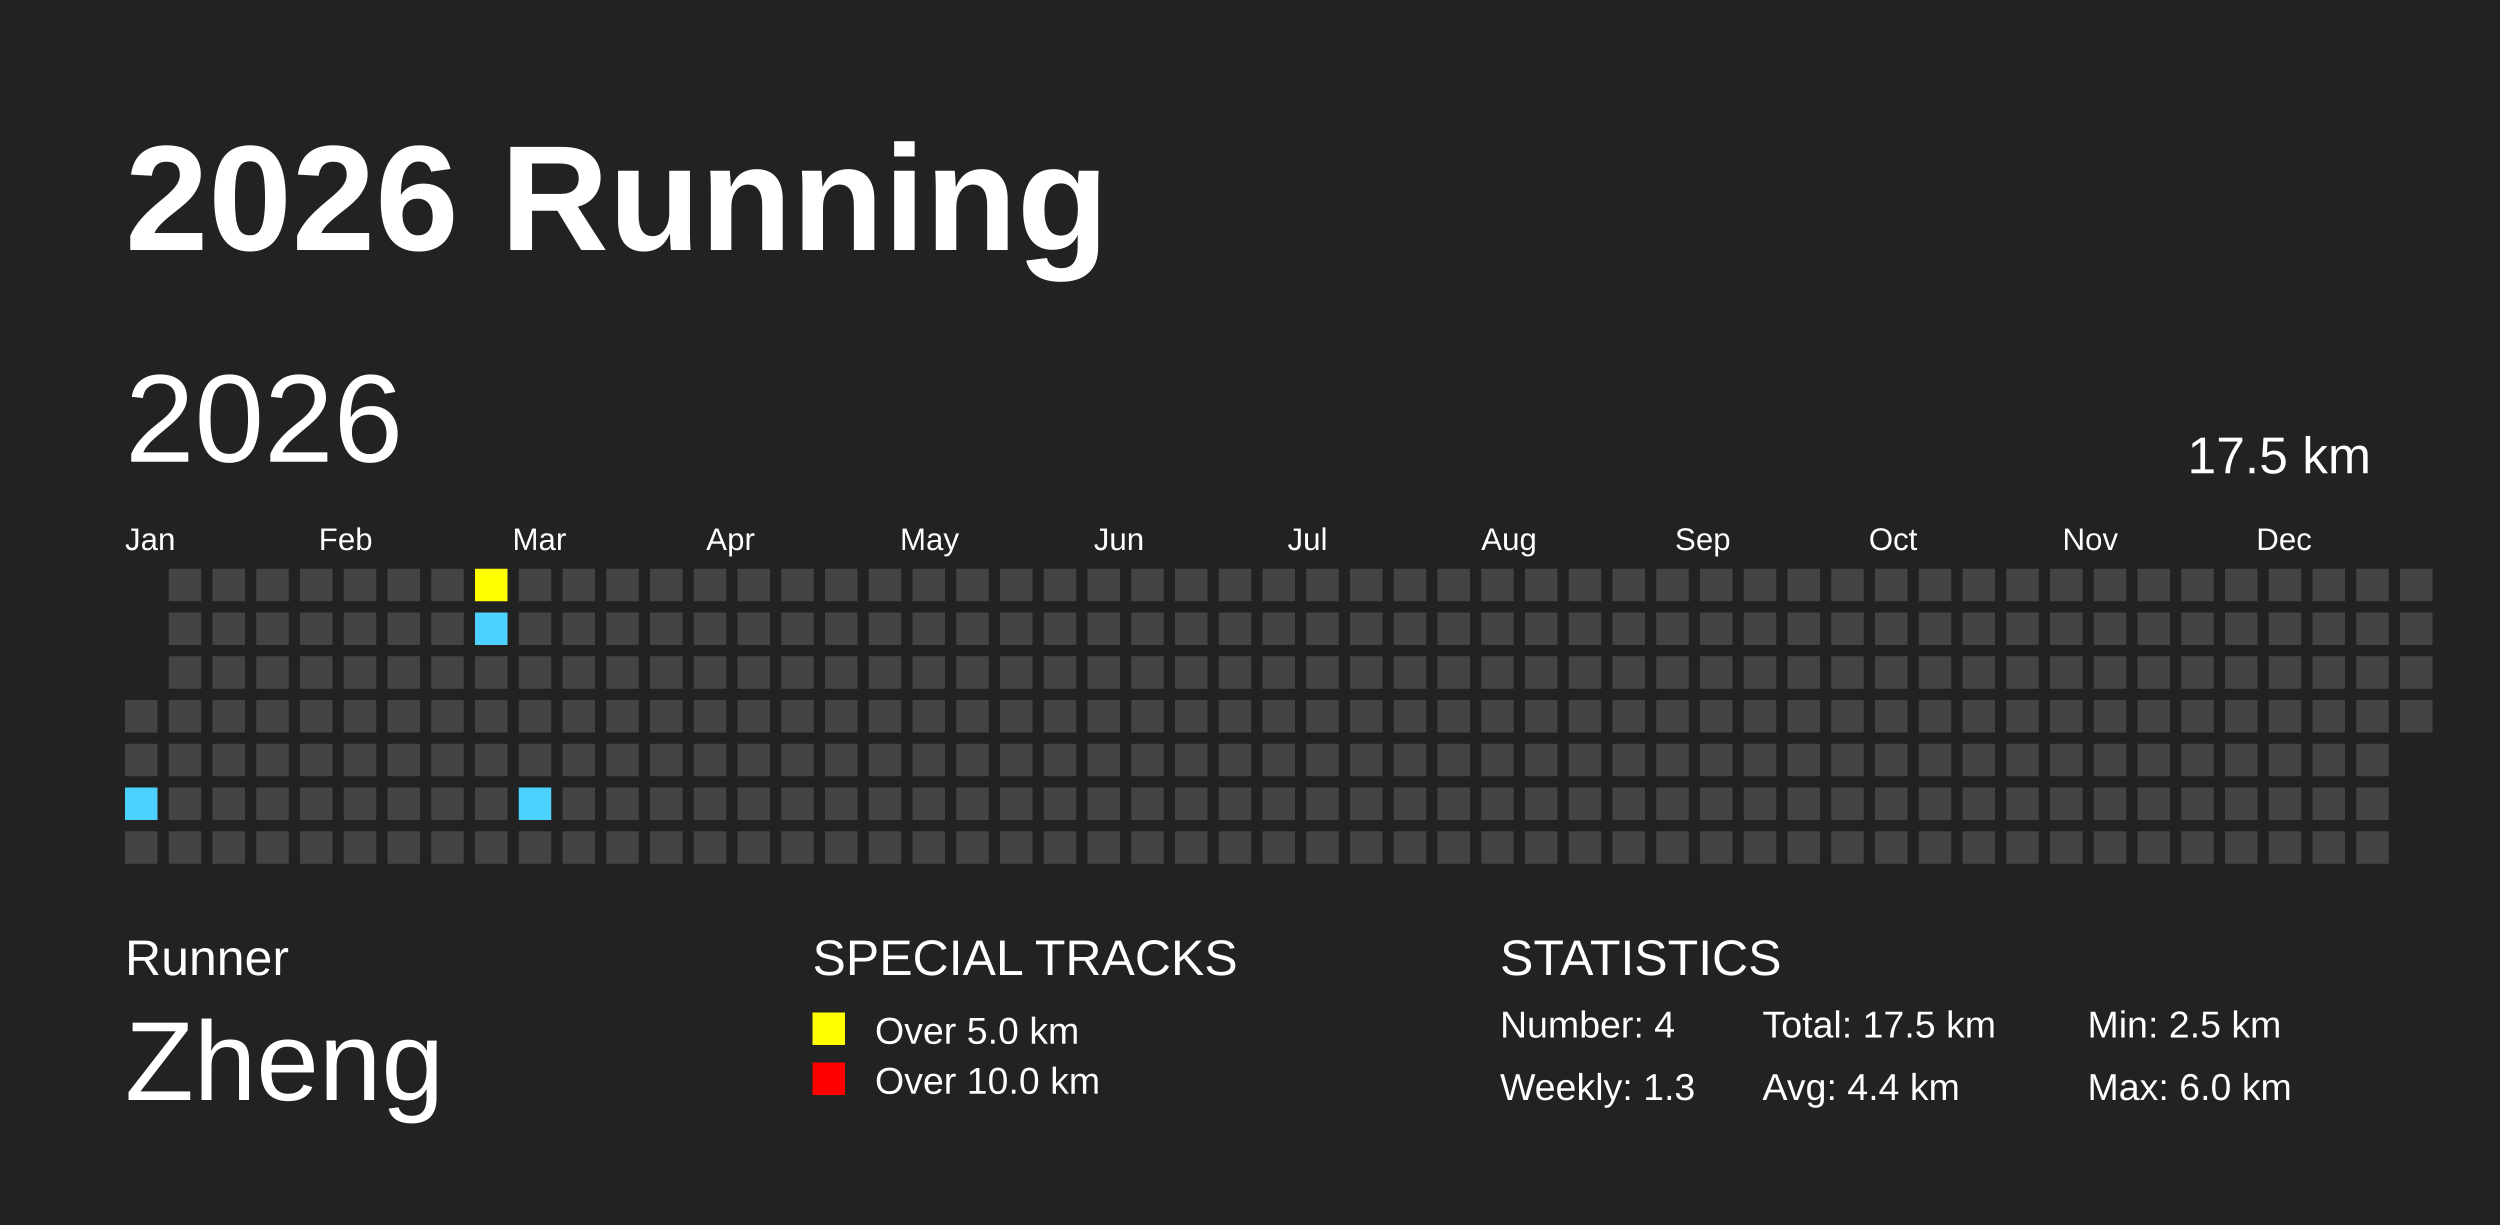
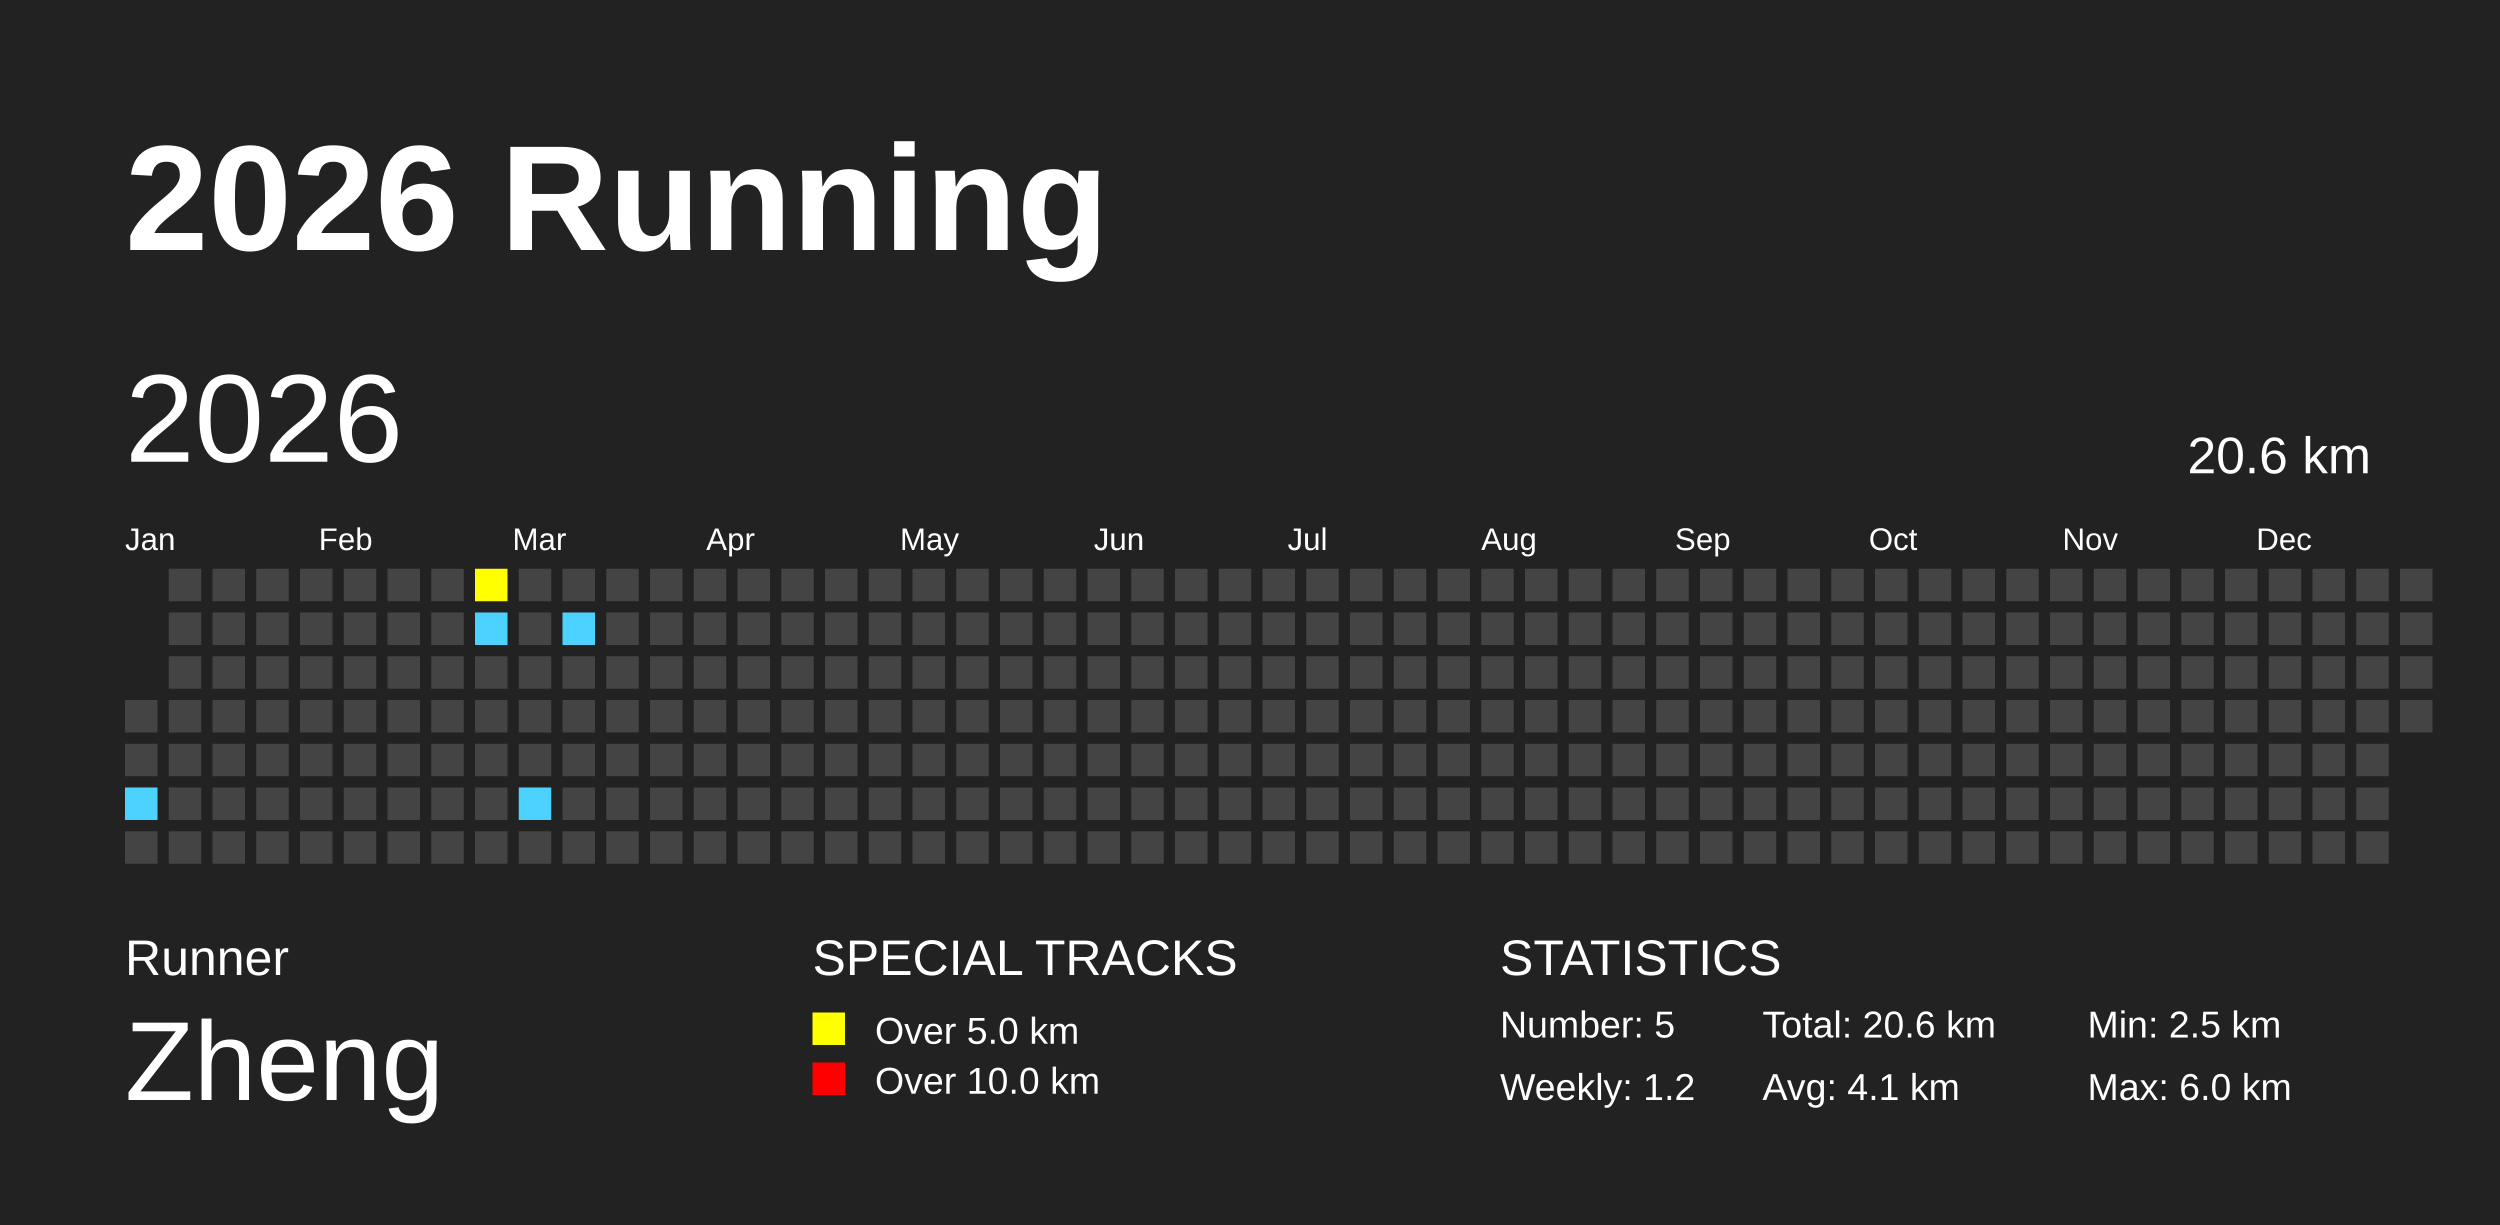
<svg xmlns="http://www.w3.org/2000/svg" baseProfile="full" height="98mm" version="1.1" viewBox="0,0,200,98" width="200mm">
  <defs />
  <rect fill="#222222" height="98" width="200" x="0" y="0" />
  <text fill="#FFFFFF" style="font-size:12px; font-family:Arial; font-weight:bold;" x="10" y="20">2026 Running</text>
  <text fill="#FFFFFF" style="font-size:4px; font-family:Arial" x="10" y="78">Runner</text>
  <text fill="#FFFFFF" style="font-size:9px; font-family:Arial" x="10" y="88">Zheng</text>
  <text fill="#FFFFFF" style="font-size:4px; font-family:Arial" x="65" y="78">SPECIAL TRACKS</text>
  <rect fill="yellow" height="2.6" width="2.6" x="65" y="81" />
  <text fill="#FFFFFF" style="font-size:3px; font-family:Arial" x="70" y="83.5">Over 5.0 km</text>
  <rect fill="red" height="2.6" width="2.6" x="65" y="85" />
  <text fill="#FFFFFF" style="font-size:3px; font-family:Arial" x="70" y="87.5">Over 10.0 km</text>
  <text fill="#FFFFFF" style="font-size:4px; font-family:Arial" x="120" y="78">STATISTICS</text>
-   <text fill="#FFFFFF" style="font-size:3px; font-family:Arial" x="120" y="83">Number: 4</text>
-   <text fill="#FFFFFF" style="font-size:3px; font-family:Arial" x="120" y="88">Weekly: 1.3</text>
-   <text fill="#FFFFFF" style="font-size:3px; font-family:Arial" x="141" y="83">Total: 17.5 km</text>
-   <text fill="#FFFFFF" style="font-size:3px; font-family:Arial" x="141" y="88">Avg: 4.4 km</text>
+   <text fill="#FFFFFF" style="font-size:3px; font-family:Arial" x="120" y="83">Number: 5</text>
+   <text fill="#FFFFFF" style="font-size:3px; font-family:Arial" x="120" y="88">Weekly: 1.2</text>
+   <text fill="#FFFFFF" style="font-size:3px; font-family:Arial" x="141" y="83">Total: 20.6 km</text>
+   <text fill="#FFFFFF" style="font-size:3px; font-family:Arial" x="141" y="88">Avg: 4.1 km</text>
  <text fill="#FFFFFF" style="font-size:3px; font-family:Arial" x="167" y="83">Min: 2.5 km</text>
  <text fill="#FFFFFF" style="font-size:3px; font-family:Arial" x="167" y="88">Max: 6.0 km</text>
  <text dominant-baseline="hanging" fill="#FFFFFF" style="font-size:10.0px; font-family:Arial;" x="10" y="30">2026</text>
-   <text dominant-baseline="hanging" fill="#FFFFFF" style="font-size:4.125px; font-family:Arial;" x="175" y="35">17.5 km</text>
+   <text dominant-baseline="hanging" fill="#FFFFFF" style="font-size:4.125px; font-family:Arial;" x="175" y="35">20.6 km</text>
  <text fill="#FFFFFF" style="font-size:2.5px; font-family:Arial" x="10.0" y="44">Jan</text>
  <text fill="#FFFFFF" style="font-size:2.5px; font-family:Arial" x="25.5" y="44">Feb</text>
  <text fill="#FFFFFF" style="font-size:2.5px; font-family:Arial" x="41.0" y="44">Mar</text>
  <text fill="#FFFFFF" style="font-size:2.5px; font-family:Arial" x="56.5" y="44">Apr</text>
  <text fill="#FFFFFF" style="font-size:2.5px; font-family:Arial" x="72.0" y="44">May</text>
  <text fill="#FFFFFF" style="font-size:2.5px; font-family:Arial" x="87.5" y="44">Jun</text>
  <text fill="#FFFFFF" style="font-size:2.5px; font-family:Arial" x="103.0" y="44">Jul</text>
  <text fill="#FFFFFF" style="font-size:2.5px; font-family:Arial" x="118.5" y="44">Aug</text>
  <text fill="#FFFFFF" style="font-size:2.5px; font-family:Arial" x="134.0" y="44">Sep</text>
  <text fill="#FFFFFF" style="font-size:2.5px; font-family:Arial" x="149.5" y="44">Oct</text>
  <text fill="#FFFFFF" style="font-size:2.5px; font-family:Arial" x="165.0" y="44">Nov</text>
  <text fill="#FFFFFF" style="font-size:2.5px; font-family:Arial" x="180.5" y="44">Dec</text>
  <rect fill="#444444" height="2.6" width="2.6" x="10.0" y="56.0" />
  <rect fill="#444444" height="2.6" width="2.6" x="10.0" y="59.5" />
  <rect fill="#4DD2FF" height="2.6" width="2.6" x="10.0" y="63.0" />
  <rect fill="#444444" height="2.6" width="2.6" x="10.0" y="66.5" />
  <rect fill="#444444" height="2.6" width="2.6" x="13.5" y="45.5" />
  <rect fill="#444444" height="2.6" width="2.6" x="13.5" y="49.0" />
  <rect fill="#444444" height="2.6" width="2.6" x="13.5" y="52.5" />
  <rect fill="#444444" height="2.6" width="2.6" x="13.5" y="56.0" />
  <rect fill="#444444" height="2.6" width="2.6" x="13.5" y="59.5" />
  <rect fill="#444444" height="2.6" width="2.6" x="13.5" y="63.0" />
  <rect fill="#444444" height="2.6" width="2.6" x="13.5" y="66.5" />
  <rect fill="#444444" height="2.6" width="2.6" x="17.0" y="45.5" />
  <rect fill="#444444" height="2.6" width="2.6" x="17.0" y="49.0" />
  <rect fill="#444444" height="2.6" width="2.6" x="17.0" y="52.5" />
  <rect fill="#444444" height="2.6" width="2.6" x="17.0" y="56.0" />
  <rect fill="#444444" height="2.6" width="2.6" x="17.0" y="59.5" />
  <rect fill="#444444" height="2.6" width="2.6" x="17.0" y="63.0" />
  <rect fill="#444444" height="2.6" width="2.6" x="17.0" y="66.5" />
  <rect fill="#444444" height="2.6" width="2.6" x="20.5" y="45.5" />
  <rect fill="#444444" height="2.6" width="2.6" x="20.5" y="49.0" />
  <rect fill="#444444" height="2.6" width="2.6" x="20.5" y="52.5" />
  <rect fill="#444444" height="2.6" width="2.6" x="20.5" y="56.0" />
  <rect fill="#444444" height="2.6" width="2.6" x="20.5" y="59.5" />
  <rect fill="#444444" height="2.6" width="2.6" x="20.5" y="63.0" />
  <rect fill="#444444" height="2.6" width="2.6" x="20.5" y="66.5" />
  <rect fill="#444444" height="2.6" width="2.6" x="24.0" y="45.5" />
  <rect fill="#444444" height="2.6" width="2.6" x="24.0" y="49.0" />
  <rect fill="#444444" height="2.6" width="2.6" x="24.0" y="52.5" />
  <rect fill="#444444" height="2.6" width="2.6" x="24.0" y="56.0" />
  <rect fill="#444444" height="2.6" width="2.6" x="24.0" y="59.5" />
  <rect fill="#444444" height="2.6" width="2.6" x="24.0" y="63.0" />
  <rect fill="#444444" height="2.6" width="2.6" x="24.0" y="66.5" />
  <rect fill="#444444" height="2.6" width="2.6" x="27.5" y="45.5" />
  <rect fill="#444444" height="2.6" width="2.6" x="27.5" y="49.0" />
  <rect fill="#444444" height="2.6" width="2.6" x="27.5" y="52.5" />
  <rect fill="#444444" height="2.6" width="2.6" x="27.5" y="56.0" />
  <rect fill="#444444" height="2.6" width="2.6" x="27.5" y="59.5" />
  <rect fill="#444444" height="2.6" width="2.6" x="27.5" y="63.0" />
  <rect fill="#444444" height="2.6" width="2.6" x="27.5" y="66.5" />
  <rect fill="#444444" height="2.6" width="2.6" x="31.0" y="45.5" />
  <rect fill="#444444" height="2.6" width="2.6" x="31.0" y="49.0" />
  <rect fill="#444444" height="2.6" width="2.6" x="31.0" y="52.5" />
  <rect fill="#444444" height="2.6" width="2.6" x="31.0" y="56.0" />
  <rect fill="#444444" height="2.6" width="2.6" x="31.0" y="59.5" />
  <rect fill="#444444" height="2.6" width="2.6" x="31.0" y="63.0" />
  <rect fill="#444444" height="2.6" width="2.6" x="31.0" y="66.5" />
  <rect fill="#444444" height="2.6" width="2.6" x="34.5" y="45.5" />
  <rect fill="#444444" height="2.6" width="2.6" x="34.5" y="49.0" />
  <rect fill="#444444" height="2.6" width="2.6" x="34.5" y="52.5" />
  <rect fill="#444444" height="2.6" width="2.6" x="34.5" y="56.0" />
  <rect fill="#444444" height="2.6" width="2.6" x="34.5" y="59.5" />
  <rect fill="#444444" height="2.6" width="2.6" x="34.5" y="63.0" />
  <rect fill="#444444" height="2.6" width="2.6" x="34.5" y="66.5" />
  <rect fill="yellow" height="2.6" width="2.6" x="38.0" y="45.5" />
  <rect fill="#4DD2FF" height="2.6" width="2.6" x="38.0" y="49.0" />
  <rect fill="#444444" height="2.6" width="2.6" x="38.0" y="52.5" />
  <rect fill="#444444" height="2.6" width="2.6" x="38.0" y="56.0" />
  <rect fill="#444444" height="2.6" width="2.6" x="38.0" y="59.5" />
  <rect fill="#444444" height="2.6" width="2.6" x="38.0" y="63.0" />
  <rect fill="#444444" height="2.6" width="2.6" x="38.0" y="66.5" />
  <rect fill="#444444" height="2.6" width="2.6" x="41.5" y="45.5" />
  <rect fill="#444444" height="2.6" width="2.6" x="41.5" y="49.0" />
  <rect fill="#444444" height="2.6" width="2.6" x="41.5" y="52.5" />
  <rect fill="#444444" height="2.6" width="2.6" x="41.5" y="56.0" />
  <rect fill="#444444" height="2.6" width="2.6" x="41.5" y="59.5" />
  <rect fill="#4DD2FF" height="2.6" width="2.6" x="41.5" y="63.0" />
  <rect fill="#444444" height="2.6" width="2.6" x="41.5" y="66.5" />
  <rect fill="#444444" height="2.6" width="2.6" x="45.0" y="45.5" />
-   <rect fill="#444444" height="2.6" width="2.6" x="45.0" y="49.0" />
+   <rect fill="#4DD2FF" height="2.6" width="2.6" x="45.0" y="49.0" />
  <rect fill="#444444" height="2.6" width="2.6" x="45.0" y="52.5" />
  <rect fill="#444444" height="2.6" width="2.6" x="45.0" y="56.0" />
  <rect fill="#444444" height="2.6" width="2.6" x="45.0" y="59.5" />
  <rect fill="#444444" height="2.6" width="2.6" x="45.0" y="63.0" />
  <rect fill="#444444" height="2.6" width="2.6" x="45.0" y="66.5" />
  <rect fill="#444444" height="2.6" width="2.6" x="48.5" y="45.5" />
  <rect fill="#444444" height="2.6" width="2.6" x="48.5" y="49.0" />
  <rect fill="#444444" height="2.6" width="2.6" x="48.5" y="52.5" />
  <rect fill="#444444" height="2.6" width="2.6" x="48.5" y="56.0" />
  <rect fill="#444444" height="2.6" width="2.6" x="48.5" y="59.5" />
  <rect fill="#444444" height="2.6" width="2.6" x="48.5" y="63.0" />
  <rect fill="#444444" height="2.6" width="2.6" x="48.5" y="66.5" />
  <rect fill="#444444" height="2.6" width="2.6" x="52.0" y="45.5" />
  <rect fill="#444444" height="2.6" width="2.6" x="52.0" y="49.0" />
  <rect fill="#444444" height="2.6" width="2.6" x="52.0" y="52.5" />
  <rect fill="#444444" height="2.6" width="2.6" x="52.0" y="56.0" />
  <rect fill="#444444" height="2.6" width="2.6" x="52.0" y="59.5" />
  <rect fill="#444444" height="2.6" width="2.6" x="52.0" y="63.0" />
  <rect fill="#444444" height="2.6" width="2.6" x="52.0" y="66.5" />
  <rect fill="#444444" height="2.6" width="2.6" x="55.5" y="45.5" />
  <rect fill="#444444" height="2.6" width="2.6" x="55.5" y="49.0" />
  <rect fill="#444444" height="2.6" width="2.6" x="55.5" y="52.5" />
  <rect fill="#444444" height="2.6" width="2.6" x="55.5" y="56.0" />
  <rect fill="#444444" height="2.6" width="2.6" x="55.5" y="59.5" />
  <rect fill="#444444" height="2.6" width="2.6" x="55.5" y="63.0" />
  <rect fill="#444444" height="2.6" width="2.6" x="55.5" y="66.5" />
  <rect fill="#444444" height="2.6" width="2.6" x="59.0" y="45.5" />
  <rect fill="#444444" height="2.6" width="2.6" x="59.0" y="49.0" />
  <rect fill="#444444" height="2.6" width="2.6" x="59.0" y="52.5" />
  <rect fill="#444444" height="2.6" width="2.6" x="59.0" y="56.0" />
  <rect fill="#444444" height="2.6" width="2.6" x="59.0" y="59.5" />
  <rect fill="#444444" height="2.6" width="2.6" x="59.0" y="63.0" />
  <rect fill="#444444" height="2.6" width="2.6" x="59.0" y="66.5" />
  <rect fill="#444444" height="2.6" width="2.6" x="62.5" y="45.5" />
  <rect fill="#444444" height="2.6" width="2.6" x="62.5" y="49.0" />
  <rect fill="#444444" height="2.6" width="2.6" x="62.5" y="52.5" />
  <rect fill="#444444" height="2.6" width="2.6" x="62.5" y="56.0" />
  <rect fill="#444444" height="2.6" width="2.6" x="62.5" y="59.5" />
  <rect fill="#444444" height="2.6" width="2.6" x="62.5" y="63.0" />
  <rect fill="#444444" height="2.6" width="2.6" x="62.5" y="66.5" />
  <rect fill="#444444" height="2.6" width="2.6" x="66.0" y="45.5" />
  <rect fill="#444444" height="2.6" width="2.6" x="66.0" y="49.0" />
  <rect fill="#444444" height="2.6" width="2.6" x="66.0" y="52.5" />
  <rect fill="#444444" height="2.6" width="2.6" x="66.0" y="56.0" />
  <rect fill="#444444" height="2.6" width="2.6" x="66.0" y="59.5" />
  <rect fill="#444444" height="2.6" width="2.6" x="66.0" y="63.0" />
  <rect fill="#444444" height="2.6" width="2.6" x="66.0" y="66.5" />
  <rect fill="#444444" height="2.6" width="2.6" x="69.5" y="45.5" />
  <rect fill="#444444" height="2.6" width="2.6" x="69.5" y="49.0" />
  <rect fill="#444444" height="2.6" width="2.6" x="69.5" y="52.5" />
  <rect fill="#444444" height="2.6" width="2.6" x="69.5" y="56.0" />
  <rect fill="#444444" height="2.6" width="2.6" x="69.5" y="59.5" />
  <rect fill="#444444" height="2.6" width="2.6" x="69.5" y="63.0" />
  <rect fill="#444444" height="2.6" width="2.6" x="69.5" y="66.5" />
  <rect fill="#444444" height="2.6" width="2.6" x="73.0" y="45.5" />
  <rect fill="#444444" height="2.6" width="2.6" x="73.0" y="49.0" />
  <rect fill="#444444" height="2.6" width="2.6" x="73.0" y="52.5" />
  <rect fill="#444444" height="2.6" width="2.6" x="73.0" y="56.0" />
  <rect fill="#444444" height="2.6" width="2.6" x="73.0" y="59.5" />
  <rect fill="#444444" height="2.6" width="2.6" x="73.0" y="63.0" />
  <rect fill="#444444" height="2.6" width="2.6" x="73.0" y="66.5" />
  <rect fill="#444444" height="2.6" width="2.6" x="76.5" y="45.5" />
  <rect fill="#444444" height="2.6" width="2.6" x="76.5" y="49.0" />
  <rect fill="#444444" height="2.6" width="2.6" x="76.5" y="52.5" />
  <rect fill="#444444" height="2.6" width="2.6" x="76.5" y="56.0" />
  <rect fill="#444444" height="2.6" width="2.6" x="76.5" y="59.5" />
  <rect fill="#444444" height="2.6" width="2.6" x="76.5" y="63.0" />
  <rect fill="#444444" height="2.6" width="2.6" x="76.5" y="66.5" />
  <rect fill="#444444" height="2.6" width="2.6" x="80.0" y="45.5" />
  <rect fill="#444444" height="2.6" width="2.6" x="80.0" y="49.0" />
  <rect fill="#444444" height="2.6" width="2.6" x="80.0" y="52.5" />
  <rect fill="#444444" height="2.6" width="2.6" x="80.0" y="56.0" />
  <rect fill="#444444" height="2.6" width="2.6" x="80.0" y="59.5" />
  <rect fill="#444444" height="2.6" width="2.6" x="80.0" y="63.0" />
  <rect fill="#444444" height="2.6" width="2.6" x="80.0" y="66.5" />
  <rect fill="#444444" height="2.6" width="2.6" x="83.5" y="45.5" />
  <rect fill="#444444" height="2.6" width="2.6" x="83.5" y="49.0" />
  <rect fill="#444444" height="2.6" width="2.6" x="83.5" y="52.5" />
  <rect fill="#444444" height="2.6" width="2.6" x="83.5" y="56.0" />
  <rect fill="#444444" height="2.6" width="2.6" x="83.5" y="59.5" />
  <rect fill="#444444" height="2.6" width="2.6" x="83.5" y="63.0" />
  <rect fill="#444444" height="2.6" width="2.6" x="83.5" y="66.5" />
  <rect fill="#444444" height="2.6" width="2.6" x="87.0" y="45.5" />
  <rect fill="#444444" height="2.6" width="2.6" x="87.0" y="49.0" />
  <rect fill="#444444" height="2.6" width="2.6" x="87.0" y="52.5" />
  <rect fill="#444444" height="2.6" width="2.6" x="87.0" y="56.0" />
  <rect fill="#444444" height="2.6" width="2.6" x="87.0" y="59.5" />
  <rect fill="#444444" height="2.6" width="2.6" x="87.0" y="63.0" />
  <rect fill="#444444" height="2.6" width="2.6" x="87.0" y="66.5" />
  <rect fill="#444444" height="2.6" width="2.6" x="90.5" y="45.5" />
  <rect fill="#444444" height="2.6" width="2.6" x="90.5" y="49.0" />
  <rect fill="#444444" height="2.6" width="2.6" x="90.5" y="52.5" />
  <rect fill="#444444" height="2.6" width="2.6" x="90.5" y="56.0" />
  <rect fill="#444444" height="2.6" width="2.6" x="90.5" y="59.5" />
  <rect fill="#444444" height="2.6" width="2.6" x="90.5" y="63.0" />
  <rect fill="#444444" height="2.6" width="2.6" x="90.5" y="66.5" />
  <rect fill="#444444" height="2.6" width="2.6" x="94.0" y="45.5" />
  <rect fill="#444444" height="2.6" width="2.6" x="94.0" y="49.0" />
  <rect fill="#444444" height="2.6" width="2.6" x="94.0" y="52.5" />
  <rect fill="#444444" height="2.6" width="2.6" x="94.0" y="56.0" />
  <rect fill="#444444" height="2.6" width="2.6" x="94.0" y="59.5" />
  <rect fill="#444444" height="2.6" width="2.6" x="94.0" y="63.0" />
  <rect fill="#444444" height="2.6" width="2.6" x="94.0" y="66.5" />
  <rect fill="#444444" height="2.6" width="2.6" x="97.5" y="45.5" />
  <rect fill="#444444" height="2.6" width="2.6" x="97.5" y="49.0" />
  <rect fill="#444444" height="2.6" width="2.6" x="97.5" y="52.5" />
  <rect fill="#444444" height="2.6" width="2.6" x="97.5" y="56.0" />
  <rect fill="#444444" height="2.6" width="2.6" x="97.5" y="59.5" />
  <rect fill="#444444" height="2.6" width="2.6" x="97.5" y="63.0" />
  <rect fill="#444444" height="2.6" width="2.6" x="97.5" y="66.5" />
  <rect fill="#444444" height="2.6" width="2.6" x="101.0" y="45.5" />
  <rect fill="#444444" height="2.6" width="2.6" x="101.0" y="49.0" />
  <rect fill="#444444" height="2.6" width="2.6" x="101.0" y="52.5" />
  <rect fill="#444444" height="2.6" width="2.6" x="101.0" y="56.0" />
  <rect fill="#444444" height="2.6" width="2.6" x="101.0" y="59.5" />
  <rect fill="#444444" height="2.6" width="2.6" x="101.0" y="63.0" />
  <rect fill="#444444" height="2.6" width="2.6" x="101.0" y="66.5" />
  <rect fill="#444444" height="2.6" width="2.6" x="104.5" y="45.5" />
  <rect fill="#444444" height="2.6" width="2.6" x="104.5" y="49.0" />
  <rect fill="#444444" height="2.6" width="2.6" x="104.5" y="52.5" />
  <rect fill="#444444" height="2.6" width="2.6" x="104.5" y="56.0" />
  <rect fill="#444444" height="2.6" width="2.6" x="104.5" y="59.5" />
  <rect fill="#444444" height="2.6" width="2.6" x="104.5" y="63.0" />
  <rect fill="#444444" height="2.6" width="2.6" x="104.5" y="66.5" />
  <rect fill="#444444" height="2.6" width="2.6" x="108.0" y="45.5" />
  <rect fill="#444444" height="2.6" width="2.6" x="108.0" y="49.0" />
  <rect fill="#444444" height="2.6" width="2.6" x="108.0" y="52.5" />
  <rect fill="#444444" height="2.6" width="2.6" x="108.0" y="56.0" />
  <rect fill="#444444" height="2.6" width="2.6" x="108.0" y="59.5" />
  <rect fill="#444444" height="2.6" width="2.6" x="108.0" y="63.0" />
  <rect fill="#444444" height="2.6" width="2.6" x="108.0" y="66.5" />
  <rect fill="#444444" height="2.6" width="2.6" x="111.5" y="45.5" />
  <rect fill="#444444" height="2.6" width="2.6" x="111.5" y="49.0" />
  <rect fill="#444444" height="2.6" width="2.6" x="111.5" y="52.5" />
  <rect fill="#444444" height="2.6" width="2.6" x="111.5" y="56.0" />
  <rect fill="#444444" height="2.6" width="2.6" x="111.5" y="59.5" />
  <rect fill="#444444" height="2.6" width="2.6" x="111.5" y="63.0" />
  <rect fill="#444444" height="2.6" width="2.6" x="111.5" y="66.5" />
  <rect fill="#444444" height="2.6" width="2.6" x="115.0" y="45.5" />
  <rect fill="#444444" height="2.6" width="2.6" x="115.0" y="49.0" />
  <rect fill="#444444" height="2.6" width="2.6" x="115.0" y="52.5" />
  <rect fill="#444444" height="2.6" width="2.6" x="115.0" y="56.0" />
  <rect fill="#444444" height="2.6" width="2.6" x="115.0" y="59.5" />
  <rect fill="#444444" height="2.6" width="2.6" x="115.0" y="63.0" />
  <rect fill="#444444" height="2.6" width="2.6" x="115.0" y="66.5" />
  <rect fill="#444444" height="2.6" width="2.6" x="118.5" y="45.5" />
  <rect fill="#444444" height="2.6" width="2.6" x="118.5" y="49.0" />
  <rect fill="#444444" height="2.6" width="2.6" x="118.5" y="52.5" />
  <rect fill="#444444" height="2.6" width="2.6" x="118.5" y="56.0" />
  <rect fill="#444444" height="2.6" width="2.6" x="118.5" y="59.5" />
  <rect fill="#444444" height="2.6" width="2.6" x="118.5" y="63.0" />
  <rect fill="#444444" height="2.6" width="2.6" x="118.5" y="66.5" />
  <rect fill="#444444" height="2.6" width="2.6" x="122.0" y="45.5" />
  <rect fill="#444444" height="2.6" width="2.6" x="122.0" y="49.0" />
  <rect fill="#444444" height="2.6" width="2.6" x="122.0" y="52.5" />
  <rect fill="#444444" height="2.6" width="2.6" x="122.0" y="56.0" />
  <rect fill="#444444" height="2.6" width="2.6" x="122.0" y="59.5" />
  <rect fill="#444444" height="2.6" width="2.6" x="122.0" y="63.0" />
  <rect fill="#444444" height="2.6" width="2.6" x="122.0" y="66.5" />
  <rect fill="#444444" height="2.6" width="2.6" x="125.5" y="45.5" />
  <rect fill="#444444" height="2.6" width="2.6" x="125.5" y="49.0" />
  <rect fill="#444444" height="2.6" width="2.6" x="125.5" y="52.5" />
  <rect fill="#444444" height="2.6" width="2.6" x="125.5" y="56.0" />
  <rect fill="#444444" height="2.6" width="2.6" x="125.5" y="59.5" />
  <rect fill="#444444" height="2.6" width="2.6" x="125.5" y="63.0" />
  <rect fill="#444444" height="2.6" width="2.6" x="125.5" y="66.5" />
  <rect fill="#444444" height="2.6" width="2.6" x="129.0" y="45.5" />
  <rect fill="#444444" height="2.6" width="2.6" x="129.0" y="49.0" />
  <rect fill="#444444" height="2.6" width="2.6" x="129.0" y="52.5" />
  <rect fill="#444444" height="2.6" width="2.6" x="129.0" y="56.0" />
  <rect fill="#444444" height="2.6" width="2.6" x="129.0" y="59.5" />
  <rect fill="#444444" height="2.6" width="2.6" x="129.0" y="63.0" />
  <rect fill="#444444" height="2.6" width="2.6" x="129.0" y="66.5" />
  <rect fill="#444444" height="2.6" width="2.6" x="132.5" y="45.5" />
  <rect fill="#444444" height="2.6" width="2.6" x="132.5" y="49.0" />
  <rect fill="#444444" height="2.6" width="2.6" x="132.5" y="52.5" />
  <rect fill="#444444" height="2.6" width="2.6" x="132.5" y="56.0" />
  <rect fill="#444444" height="2.6" width="2.6" x="132.5" y="59.5" />
  <rect fill="#444444" height="2.6" width="2.6" x="132.5" y="63.0" />
  <rect fill="#444444" height="2.6" width="2.6" x="132.5" y="66.5" />
  <rect fill="#444444" height="2.6" width="2.6" x="136.0" y="45.5" />
  <rect fill="#444444" height="2.6" width="2.6" x="136.0" y="49.0" />
  <rect fill="#444444" height="2.6" width="2.6" x="136.0" y="52.5" />
  <rect fill="#444444" height="2.6" width="2.6" x="136.0" y="56.0" />
  <rect fill="#444444" height="2.6" width="2.6" x="136.0" y="59.5" />
  <rect fill="#444444" height="2.6" width="2.6" x="136.0" y="63.0" />
  <rect fill="#444444" height="2.6" width="2.6" x="136.0" y="66.5" />
  <rect fill="#444444" height="2.6" width="2.6" x="139.5" y="45.5" />
  <rect fill="#444444" height="2.6" width="2.6" x="139.5" y="49.0" />
  <rect fill="#444444" height="2.6" width="2.6" x="139.5" y="52.5" />
  <rect fill="#444444" height="2.6" width="2.6" x="139.5" y="56.0" />
  <rect fill="#444444" height="2.6" width="2.6" x="139.5" y="59.5" />
  <rect fill="#444444" height="2.6" width="2.6" x="139.5" y="63.0" />
  <rect fill="#444444" height="2.6" width="2.6" x="139.5" y="66.5" />
  <rect fill="#444444" height="2.6" width="2.6" x="143.0" y="45.5" />
  <rect fill="#444444" height="2.6" width="2.6" x="143.0" y="49.0" />
  <rect fill="#444444" height="2.6" width="2.6" x="143.0" y="52.5" />
  <rect fill="#444444" height="2.6" width="2.6" x="143.0" y="56.0" />
  <rect fill="#444444" height="2.6" width="2.6" x="143.0" y="59.5" />
  <rect fill="#444444" height="2.6" width="2.6" x="143.0" y="63.0" />
  <rect fill="#444444" height="2.6" width="2.6" x="143.0" y="66.5" />
  <rect fill="#444444" height="2.6" width="2.6" x="146.5" y="45.5" />
  <rect fill="#444444" height="2.6" width="2.6" x="146.5" y="49.0" />
  <rect fill="#444444" height="2.6" width="2.6" x="146.5" y="52.5" />
  <rect fill="#444444" height="2.6" width="2.6" x="146.5" y="56.0" />
  <rect fill="#444444" height="2.6" width="2.6" x="146.5" y="59.5" />
  <rect fill="#444444" height="2.6" width="2.6" x="146.5" y="63.0" />
  <rect fill="#444444" height="2.6" width="2.6" x="146.5" y="66.5" />
  <rect fill="#444444" height="2.6" width="2.6" x="150.0" y="45.5" />
  <rect fill="#444444" height="2.6" width="2.6" x="150.0" y="49.0" />
  <rect fill="#444444" height="2.6" width="2.6" x="150.0" y="52.5" />
  <rect fill="#444444" height="2.6" width="2.6" x="150.0" y="56.0" />
  <rect fill="#444444" height="2.6" width="2.6" x="150.0" y="59.5" />
  <rect fill="#444444" height="2.6" width="2.6" x="150.0" y="63.0" />
  <rect fill="#444444" height="2.6" width="2.6" x="150.0" y="66.5" />
  <rect fill="#444444" height="2.6" width="2.6" x="153.5" y="45.5" />
  <rect fill="#444444" height="2.6" width="2.6" x="153.5" y="49.0" />
  <rect fill="#444444" height="2.6" width="2.6" x="153.5" y="52.5" />
  <rect fill="#444444" height="2.6" width="2.6" x="153.5" y="56.0" />
  <rect fill="#444444" height="2.6" width="2.6" x="153.5" y="59.5" />
  <rect fill="#444444" height="2.6" width="2.6" x="153.5" y="63.0" />
  <rect fill="#444444" height="2.6" width="2.6" x="153.5" y="66.5" />
  <rect fill="#444444" height="2.6" width="2.6" x="157.0" y="45.5" />
  <rect fill="#444444" height="2.6" width="2.6" x="157.0" y="49.0" />
  <rect fill="#444444" height="2.6" width="2.6" x="157.0" y="52.5" />
  <rect fill="#444444" height="2.6" width="2.6" x="157.0" y="56.0" />
  <rect fill="#444444" height="2.6" width="2.6" x="157.0" y="59.5" />
  <rect fill="#444444" height="2.6" width="2.6" x="157.0" y="63.0" />
  <rect fill="#444444" height="2.6" width="2.6" x="157.0" y="66.5" />
  <rect fill="#444444" height="2.6" width="2.6" x="160.5" y="45.5" />
  <rect fill="#444444" height="2.6" width="2.6" x="160.5" y="49.0" />
  <rect fill="#444444" height="2.6" width="2.6" x="160.5" y="52.5" />
  <rect fill="#444444" height="2.6" width="2.6" x="160.5" y="56.0" />
  <rect fill="#444444" height="2.6" width="2.6" x="160.5" y="59.5" />
  <rect fill="#444444" height="2.6" width="2.6" x="160.5" y="63.0" />
  <rect fill="#444444" height="2.6" width="2.6" x="160.5" y="66.5" />
  <rect fill="#444444" height="2.6" width="2.6" x="164.0" y="45.5" />
  <rect fill="#444444" height="2.6" width="2.6" x="164.0" y="49.0" />
  <rect fill="#444444" height="2.6" width="2.6" x="164.0" y="52.5" />
  <rect fill="#444444" height="2.6" width="2.6" x="164.0" y="56.0" />
  <rect fill="#444444" height="2.6" width="2.6" x="164.0" y="59.5" />
  <rect fill="#444444" height="2.6" width="2.6" x="164.0" y="63.0" />
  <rect fill="#444444" height="2.6" width="2.6" x="164.0" y="66.5" />
  <rect fill="#444444" height="2.6" width="2.6" x="167.5" y="45.5" />
  <rect fill="#444444" height="2.6" width="2.6" x="167.5" y="49.0" />
  <rect fill="#444444" height="2.6" width="2.6" x="167.5" y="52.5" />
  <rect fill="#444444" height="2.6" width="2.6" x="167.5" y="56.0" />
  <rect fill="#444444" height="2.6" width="2.6" x="167.5" y="59.5" />
  <rect fill="#444444" height="2.6" width="2.6" x="167.5" y="63.0" />
  <rect fill="#444444" height="2.6" width="2.6" x="167.5" y="66.5" />
  <rect fill="#444444" height="2.6" width="2.6" x="171.0" y="45.5" />
  <rect fill="#444444" height="2.6" width="2.6" x="171.0" y="49.0" />
  <rect fill="#444444" height="2.6" width="2.6" x="171.0" y="52.5" />
  <rect fill="#444444" height="2.6" width="2.6" x="171.0" y="56.0" />
  <rect fill="#444444" height="2.6" width="2.6" x="171.0" y="59.5" />
  <rect fill="#444444" height="2.6" width="2.6" x="171.0" y="63.0" />
  <rect fill="#444444" height="2.6" width="2.6" x="171.0" y="66.5" />
  <rect fill="#444444" height="2.6" width="2.6" x="174.5" y="45.5" />
  <rect fill="#444444" height="2.6" width="2.6" x="174.5" y="49.0" />
  <rect fill="#444444" height="2.6" width="2.6" x="174.5" y="52.5" />
  <rect fill="#444444" height="2.6" width="2.6" x="174.5" y="56.0" />
  <rect fill="#444444" height="2.6" width="2.6" x="174.5" y="59.5" />
  <rect fill="#444444" height="2.6" width="2.6" x="174.5" y="63.0" />
  <rect fill="#444444" height="2.6" width="2.6" x="174.5" y="66.5" />
  <rect fill="#444444" height="2.6" width="2.6" x="178.0" y="45.5" />
  <rect fill="#444444" height="2.6" width="2.6" x="178.0" y="49.0" />
  <rect fill="#444444" height="2.6" width="2.6" x="178.0" y="52.5" />
  <rect fill="#444444" height="2.6" width="2.6" x="178.0" y="56.0" />
  <rect fill="#444444" height="2.6" width="2.6" x="178.0" y="59.5" />
  <rect fill="#444444" height="2.6" width="2.6" x="178.0" y="63.0" />
  <rect fill="#444444" height="2.6" width="2.6" x="178.0" y="66.5" />
  <rect fill="#444444" height="2.6" width="2.6" x="181.5" y="45.5" />
  <rect fill="#444444" height="2.6" width="2.6" x="181.5" y="49.0" />
  <rect fill="#444444" height="2.6" width="2.6" x="181.5" y="52.5" />
  <rect fill="#444444" height="2.6" width="2.6" x="181.5" y="56.0" />
  <rect fill="#444444" height="2.6" width="2.6" x="181.5" y="59.5" />
  <rect fill="#444444" height="2.6" width="2.6" x="181.5" y="63.0" />
  <rect fill="#444444" height="2.6" width="2.6" x="181.5" y="66.5" />
  <rect fill="#444444" height="2.6" width="2.6" x="185.0" y="45.5" />
  <rect fill="#444444" height="2.6" width="2.6" x="185.0" y="49.0" />
  <rect fill="#444444" height="2.6" width="2.6" x="185.0" y="52.5" />
  <rect fill="#444444" height="2.6" width="2.6" x="185.0" y="56.0" />
  <rect fill="#444444" height="2.6" width="2.6" x="185.0" y="59.5" />
  <rect fill="#444444" height="2.6" width="2.6" x="185.0" y="63.0" />
  <rect fill="#444444" height="2.6" width="2.6" x="185.0" y="66.5" />
  <rect fill="#444444" height="2.6" width="2.6" x="188.5" y="45.5" />
  <rect fill="#444444" height="2.6" width="2.6" x="188.5" y="49.0" />
  <rect fill="#444444" height="2.6" width="2.6" x="188.5" y="52.5" />
  <rect fill="#444444" height="2.6" width="2.6" x="188.5" y="56.0" />
  <rect fill="#444444" height="2.6" width="2.6" x="188.5" y="59.5" />
  <rect fill="#444444" height="2.6" width="2.6" x="188.5" y="63.0" />
  <rect fill="#444444" height="2.6" width="2.6" x="188.5" y="66.5" />
  <rect fill="#444444" height="2.6" width="2.6" x="192.0" y="45.5" />
  <rect fill="#444444" height="2.6" width="2.6" x="192.0" y="49.0" />
  <rect fill="#444444" height="2.6" width="2.6" x="192.0" y="52.5" />
  <rect fill="#444444" height="2.6" width="2.6" x="192.0" y="56.0" />
</svg>
